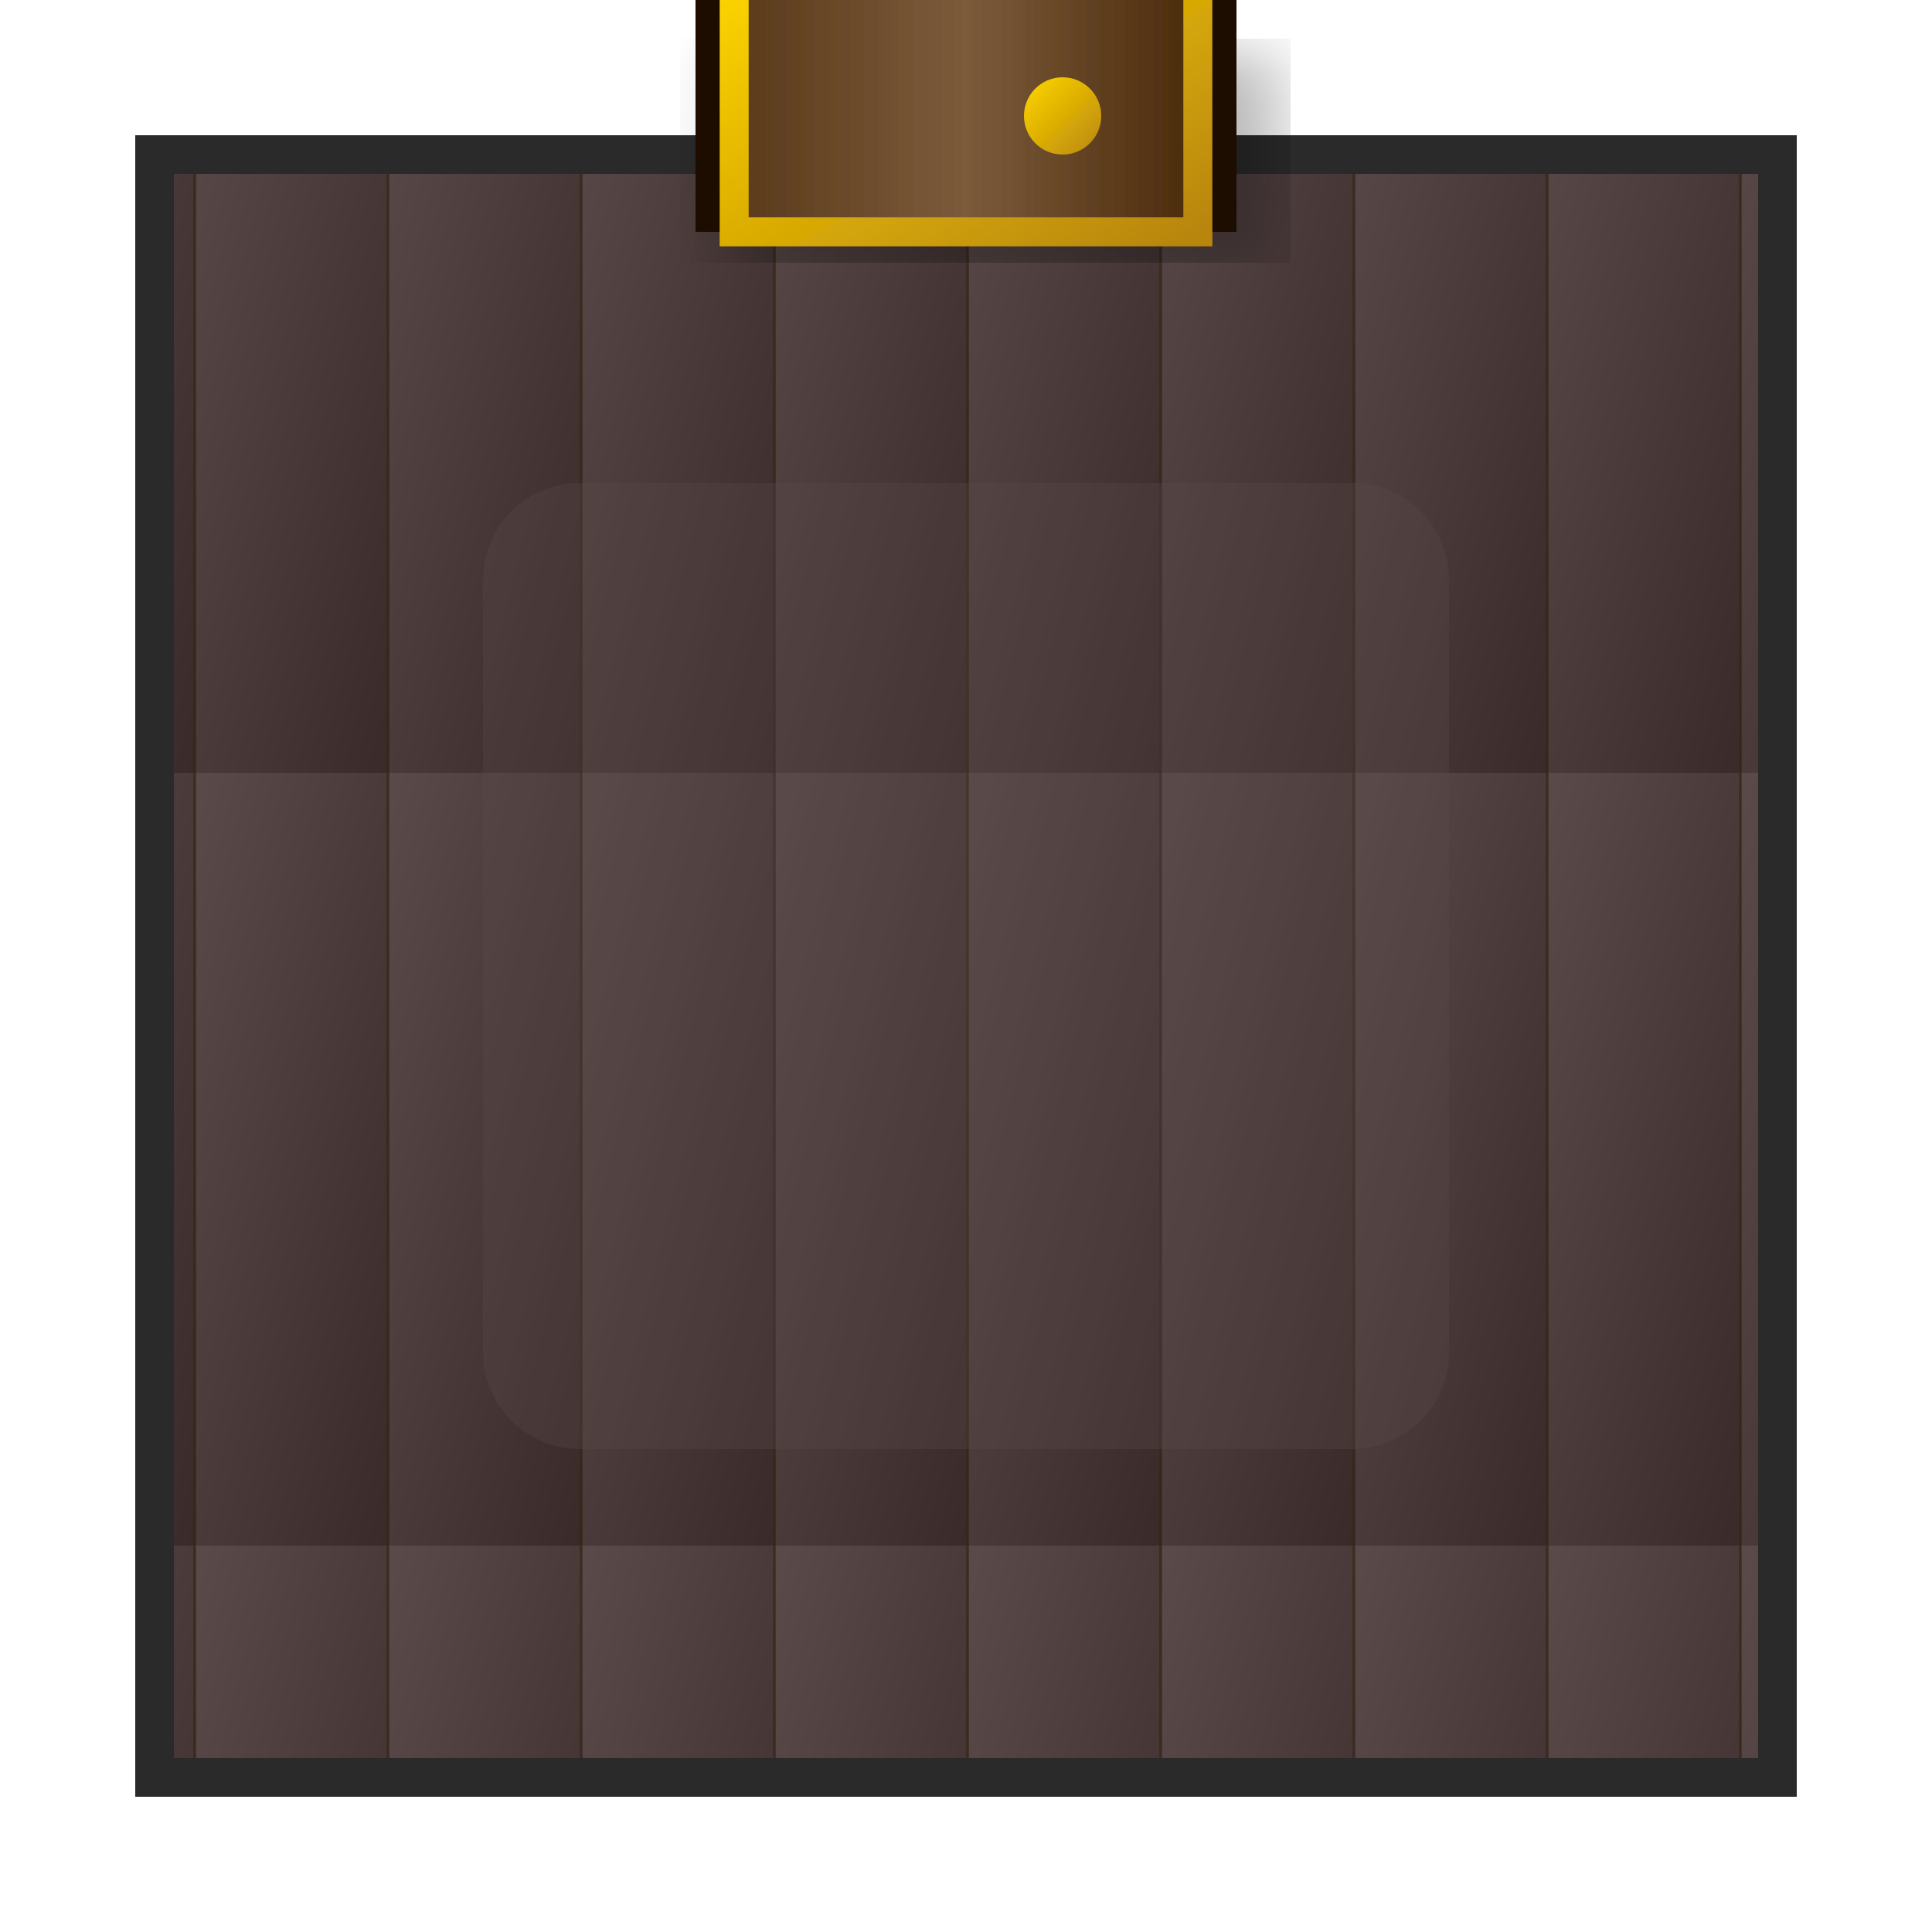
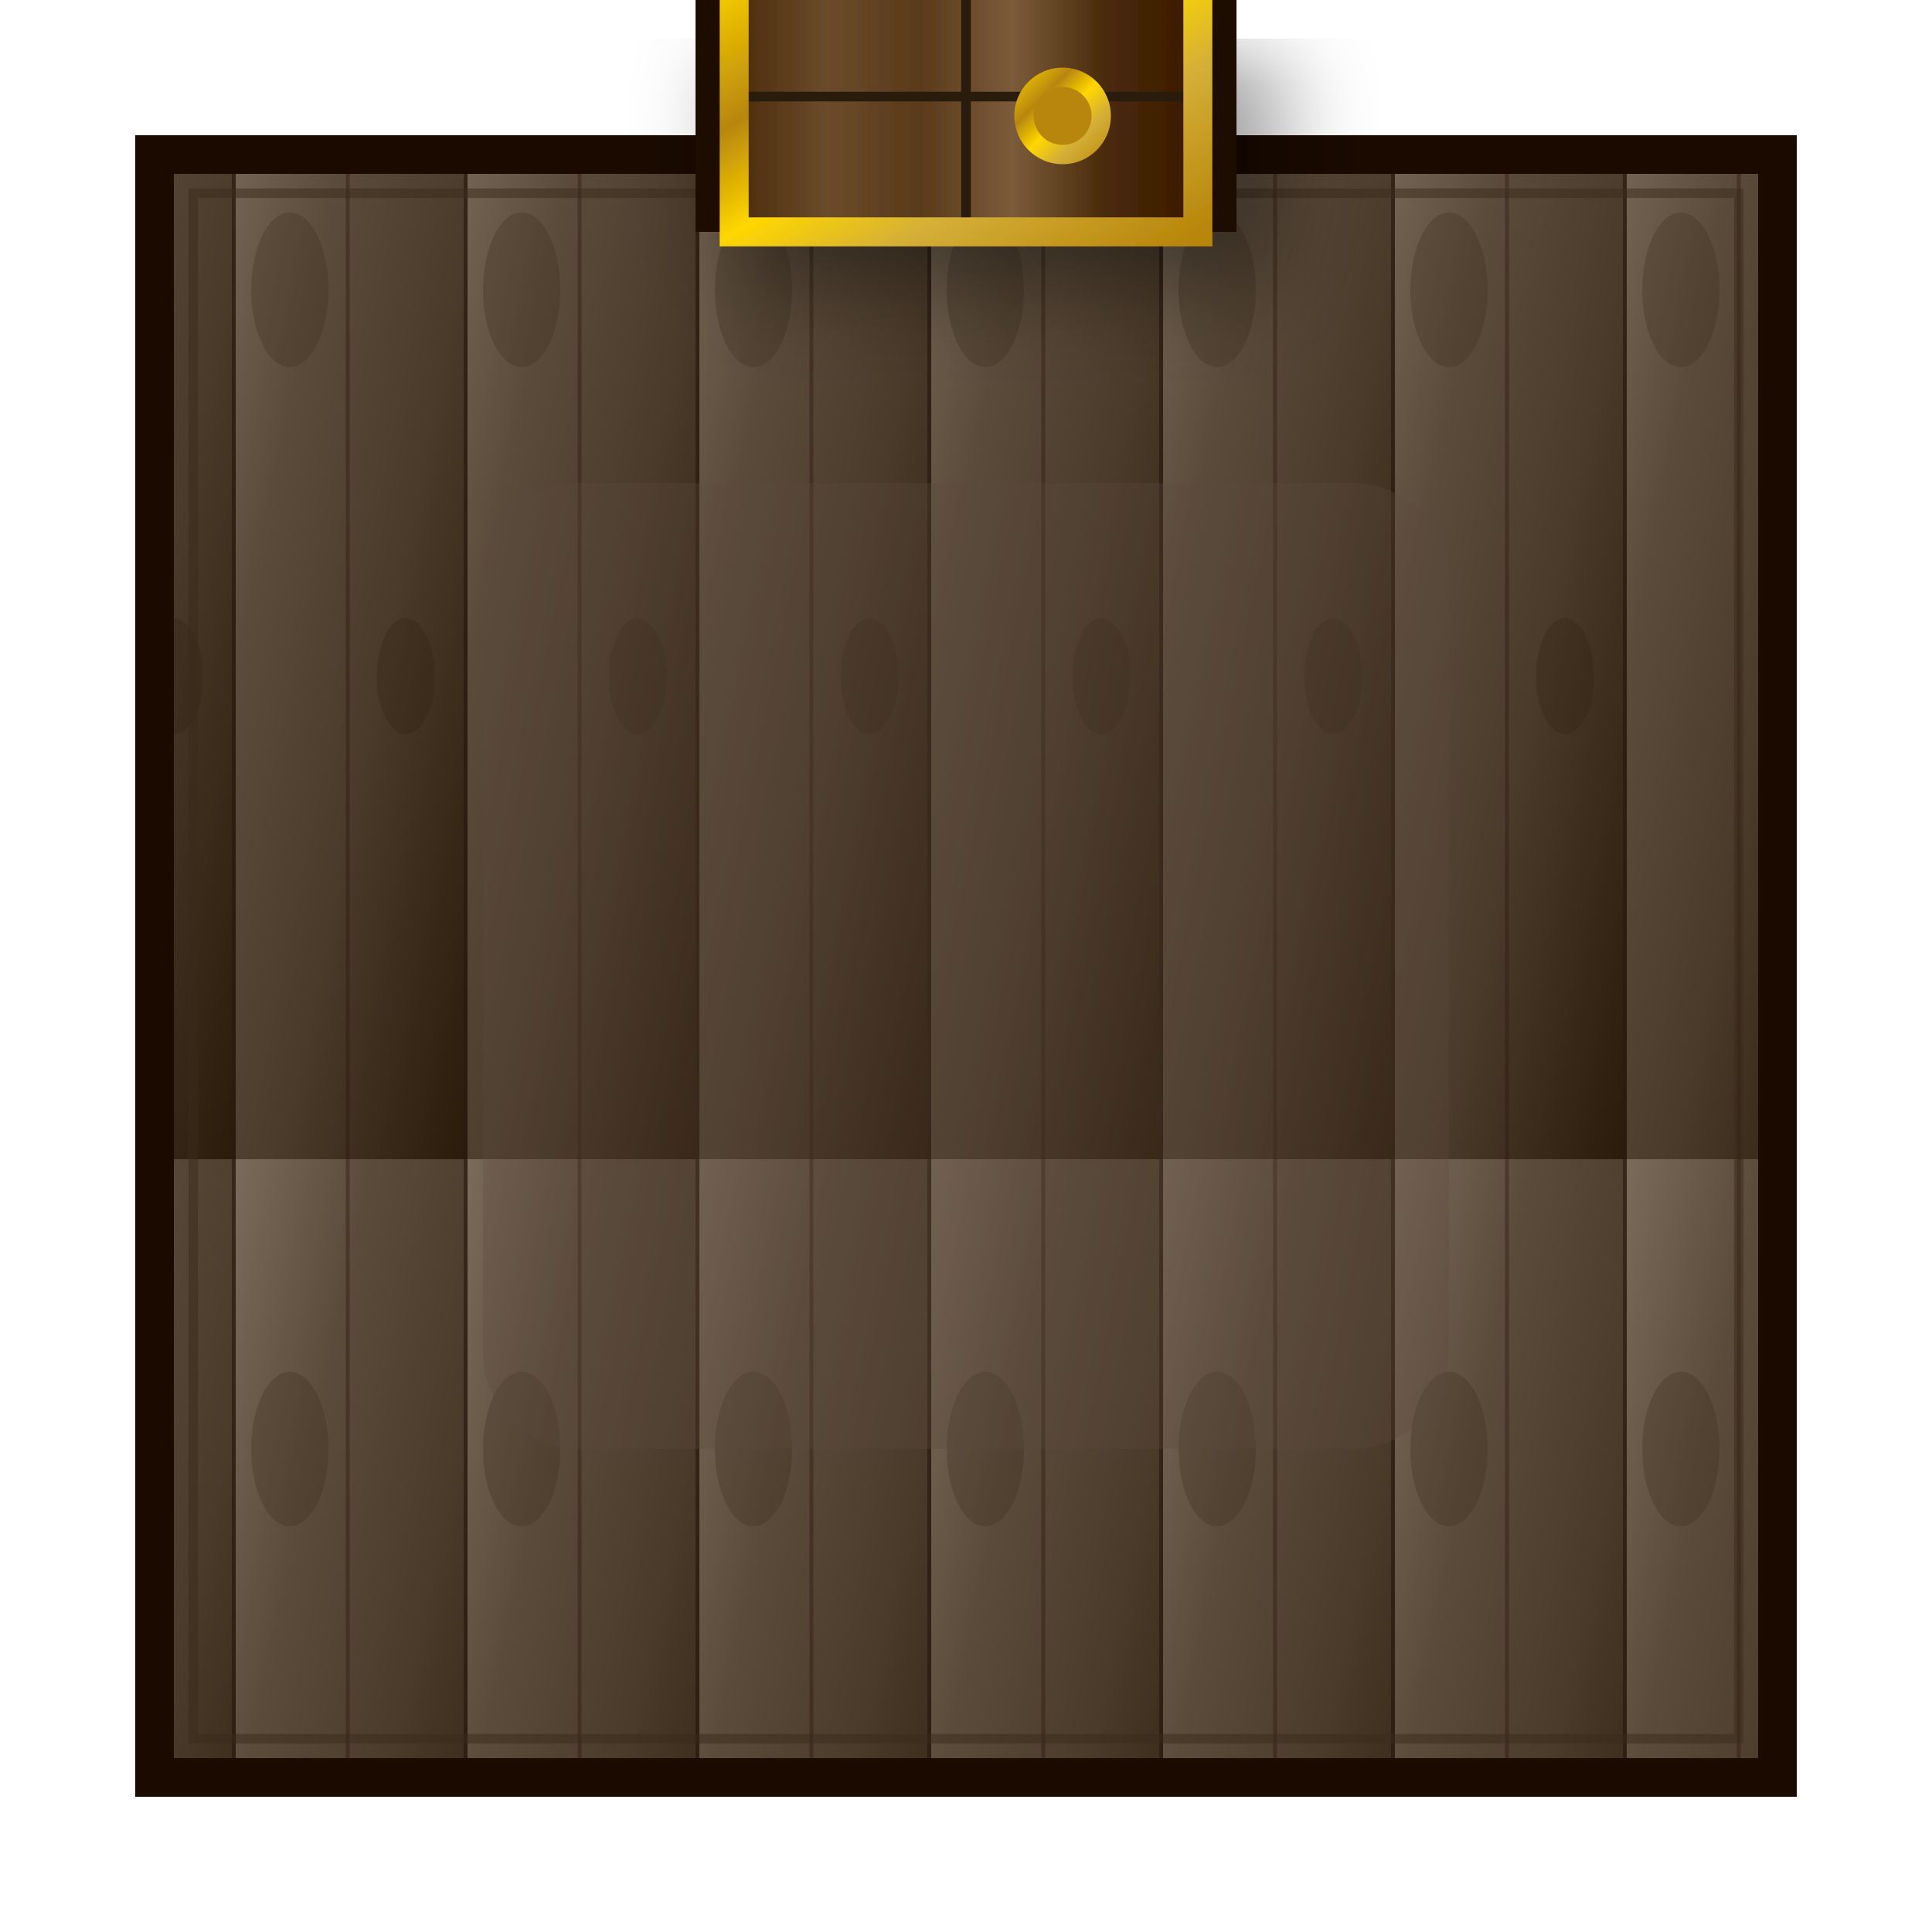
<svg xmlns="http://www.w3.org/2000/svg" viewBox="0 0 100 100" width="400" height="400">
  <defs>
    <linearGradient id="floorGrad" x1="0%" y1="0%" x2="100%" y2="100%">
-       <stop offset="0%" style="stop-color:#5A4A4A" />
-       <stop offset="100%" style="stop-color:#3A2A2A" />
+       <stop offset="0%" style="stop-color:#7B6B5B" />
+       <stop offset="30%" style="stop-color:#5B4B3B" />
+       <stop offset="60%" style="stop-color:#4B3B2B" />
+       <stop offset="100%" style="stop-color:#2B1B0B" />
    </linearGradient>
-     <pattern id="woodPattern" x="0" y="0" width="10" height="40" patternUnits="userSpaceOnUse">
-       <rect width="10" height="40" fill="url(#floorGrad)" />
-       <line x1="0" y1="0" x2="0" y2="40" stroke="#2A1A0A" stroke-width="0.3" opacity="0.6" />
+     <pattern id="woodPattern" x="0" y="0" width="12" height="60" patternUnits="userSpaceOnUse">
+       <rect width="12" height="60" fill="url(#floorGrad)" />
+       <line x1="0" y1="0" x2="0" y2="60" stroke="#1A0A00" stroke-width="0.4" opacity="0.7" />
+       <line x1="6" y1="0" x2="6" y2="60" stroke="#2A1A0A" stroke-width="0.2" opacity="0.4" />
+       <ellipse cx="3" cy="15" rx="2" ry="4" fill="#3A2A1A" opacity="0.3" />
+       <ellipse cx="9" cy="35" rx="1.5" ry="3" fill="#2A1A0A" opacity="0.25" />
    </pattern>
    <linearGradient id="doorWood" x1="0%" y1="0%" x2="100%" y2="0%">
-       <stop offset="0%" style="stop-color:#5A3A1A" />
-       <stop offset="50%" style="stop-color:#7B5B3B" />
-       <stop offset="100%" style="stop-color:#4A2A0A" />
+       <stop offset="0%" style="stop-color:#4A2A0A" />
+       <stop offset="20%" style="stop-color:#6B4B2B" />
+       <stop offset="40%" style="stop-color:#5A3A1A" />
+       <stop offset="60%" style="stop-color:#7B5B3B" />
+       <stop offset="80%" style="stop-color:#4A2A0A" />
+       <stop offset="100%" style="stop-color:#3A1A00" />
    </linearGradient>
    <linearGradient id="goldTrim" x1="0%" y1="0%" x2="100%" y2="100%">
      <stop offset="0%" style="stop-color:#FFD700" />
+       <stop offset="30%" style="stop-color:#B8860B" />
+       <stop offset="50%" style="stop-color:#FFD700" />
+       <stop offset="70%" style="stop-color:#D4AF37" />
      <stop offset="100%" style="stop-color:#B8860B" />
    </linearGradient>
-     <filter id="softShadow">
-       <feGaussianBlur in="SourceAlpha" stdDeviation="2" />
-       <feOffset dx="2" dy="2" />
+     <filter id="softShadow" x="-50%" y="-50%" width="200%" height="200%">
+       <feGaussianBlur in="SourceAlpha" stdDeviation="2.5" />
+       <feOffset dx="2" dy="2" result="offsetblur" />
      <feComponentTransfer>
-         <feFuncA type="linear" slope="0.3" />
+         <feFuncA type="linear" slope="0.4" />
      </feComponentTransfer>
      <feMerge>
        <feMergeNode />
        <feMergeNode in="SourceGraphic" />
      </feMerge>
    </filter>
+     <filter id="innerGlow">
+       <feGaussianBlur in="SourceAlpha" stdDeviation="3" result="blur" />
+       <feComposite in="blur" in2="SourceAlpha" operator="arithmetic" k2="-1" k3="1" result="shadowDiff" />
+       <feFlood flood-color="#FFD700" flood-opacity="0.4" />
+       <feComposite in2="shadowDiff" operator="in" />
+       <feComposite in2="SourceGraphic" operator="over" />
+     </filter>
  </defs>
-   <rect x="8" y="8" width="84" height="84" fill="url(#woodPattern)" stroke="#2A2A2A" stroke-width="2" />
-   <rect x="25" y="25" width="50" height="50" fill="#5A4A4A" opacity="0.3" rx="5" />
+   <rect x="8" y="8" width="84" height="84" fill="url(#woodPattern)" stroke="#1A0A00" stroke-width="2" />
+   <rect x="10" y="10" width="80" height="80" fill="none" stroke="#3A2A1A" stroke-width="0.5" opacity="0.5" />
+   <rect x="25" y="25" width="50" height="50" fill="#5B4B3B" opacity="0.3" rx="5" />
  <g filter="url(#softShadow)">
    <rect x="36" y="-4" width="28" height="16" fill="#1A0A00" />
    <rect x="38" y="-2" width="24" height="14" fill="url(#doorWood)" />
+     <line x1="50" y1="-2" x2="50" y2="12" stroke="#2A1A0A" stroke-width="0.5" />
+     <line x1="38" y1="5" x2="62" y2="5" stroke="#2A1A0A" stroke-width="0.5" />
    <rect x="38" y="-2" width="24" height="14" fill="none" stroke="url(#goldTrim)" stroke-width="1.5" />
-     <circle cx="55" cy="6" r="2" fill="url(#goldTrim)" />
+     <circle cx="55" cy="6" r="2.5" fill="url(#goldTrim)" />
+     <circle cx="55" cy="6" r="1.5" fill="#B8860B" />
  </g>
</svg>
